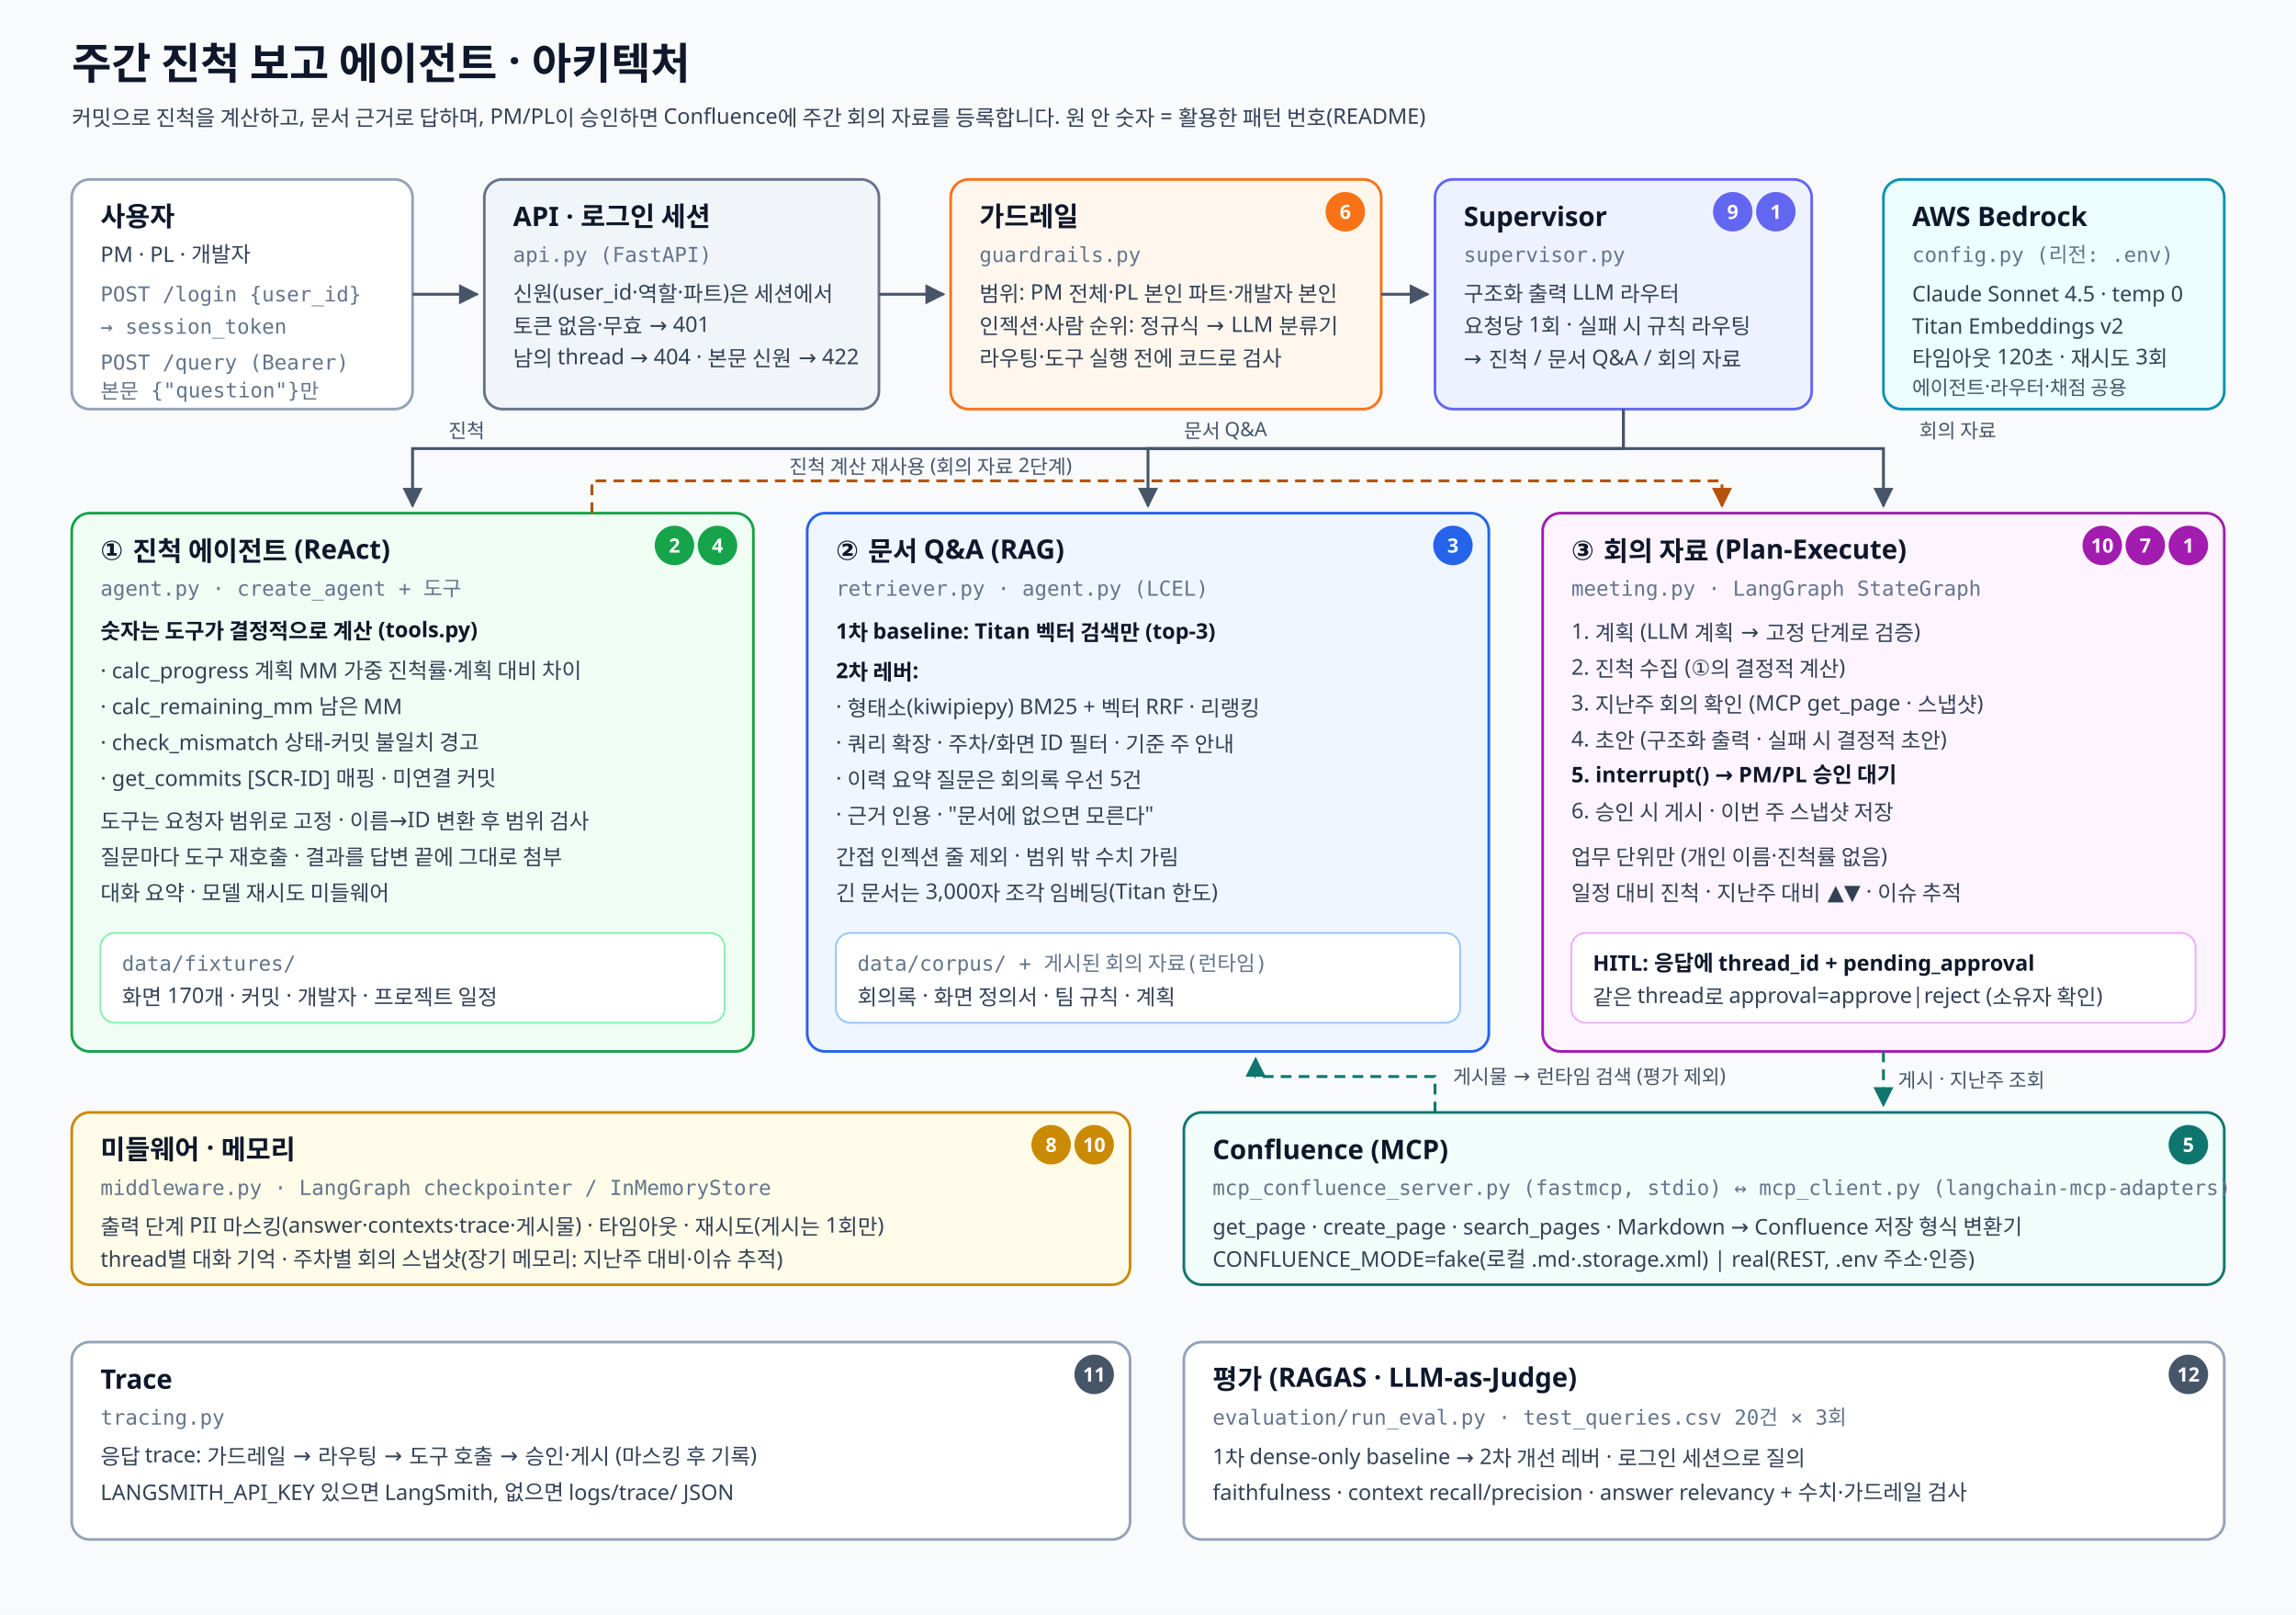
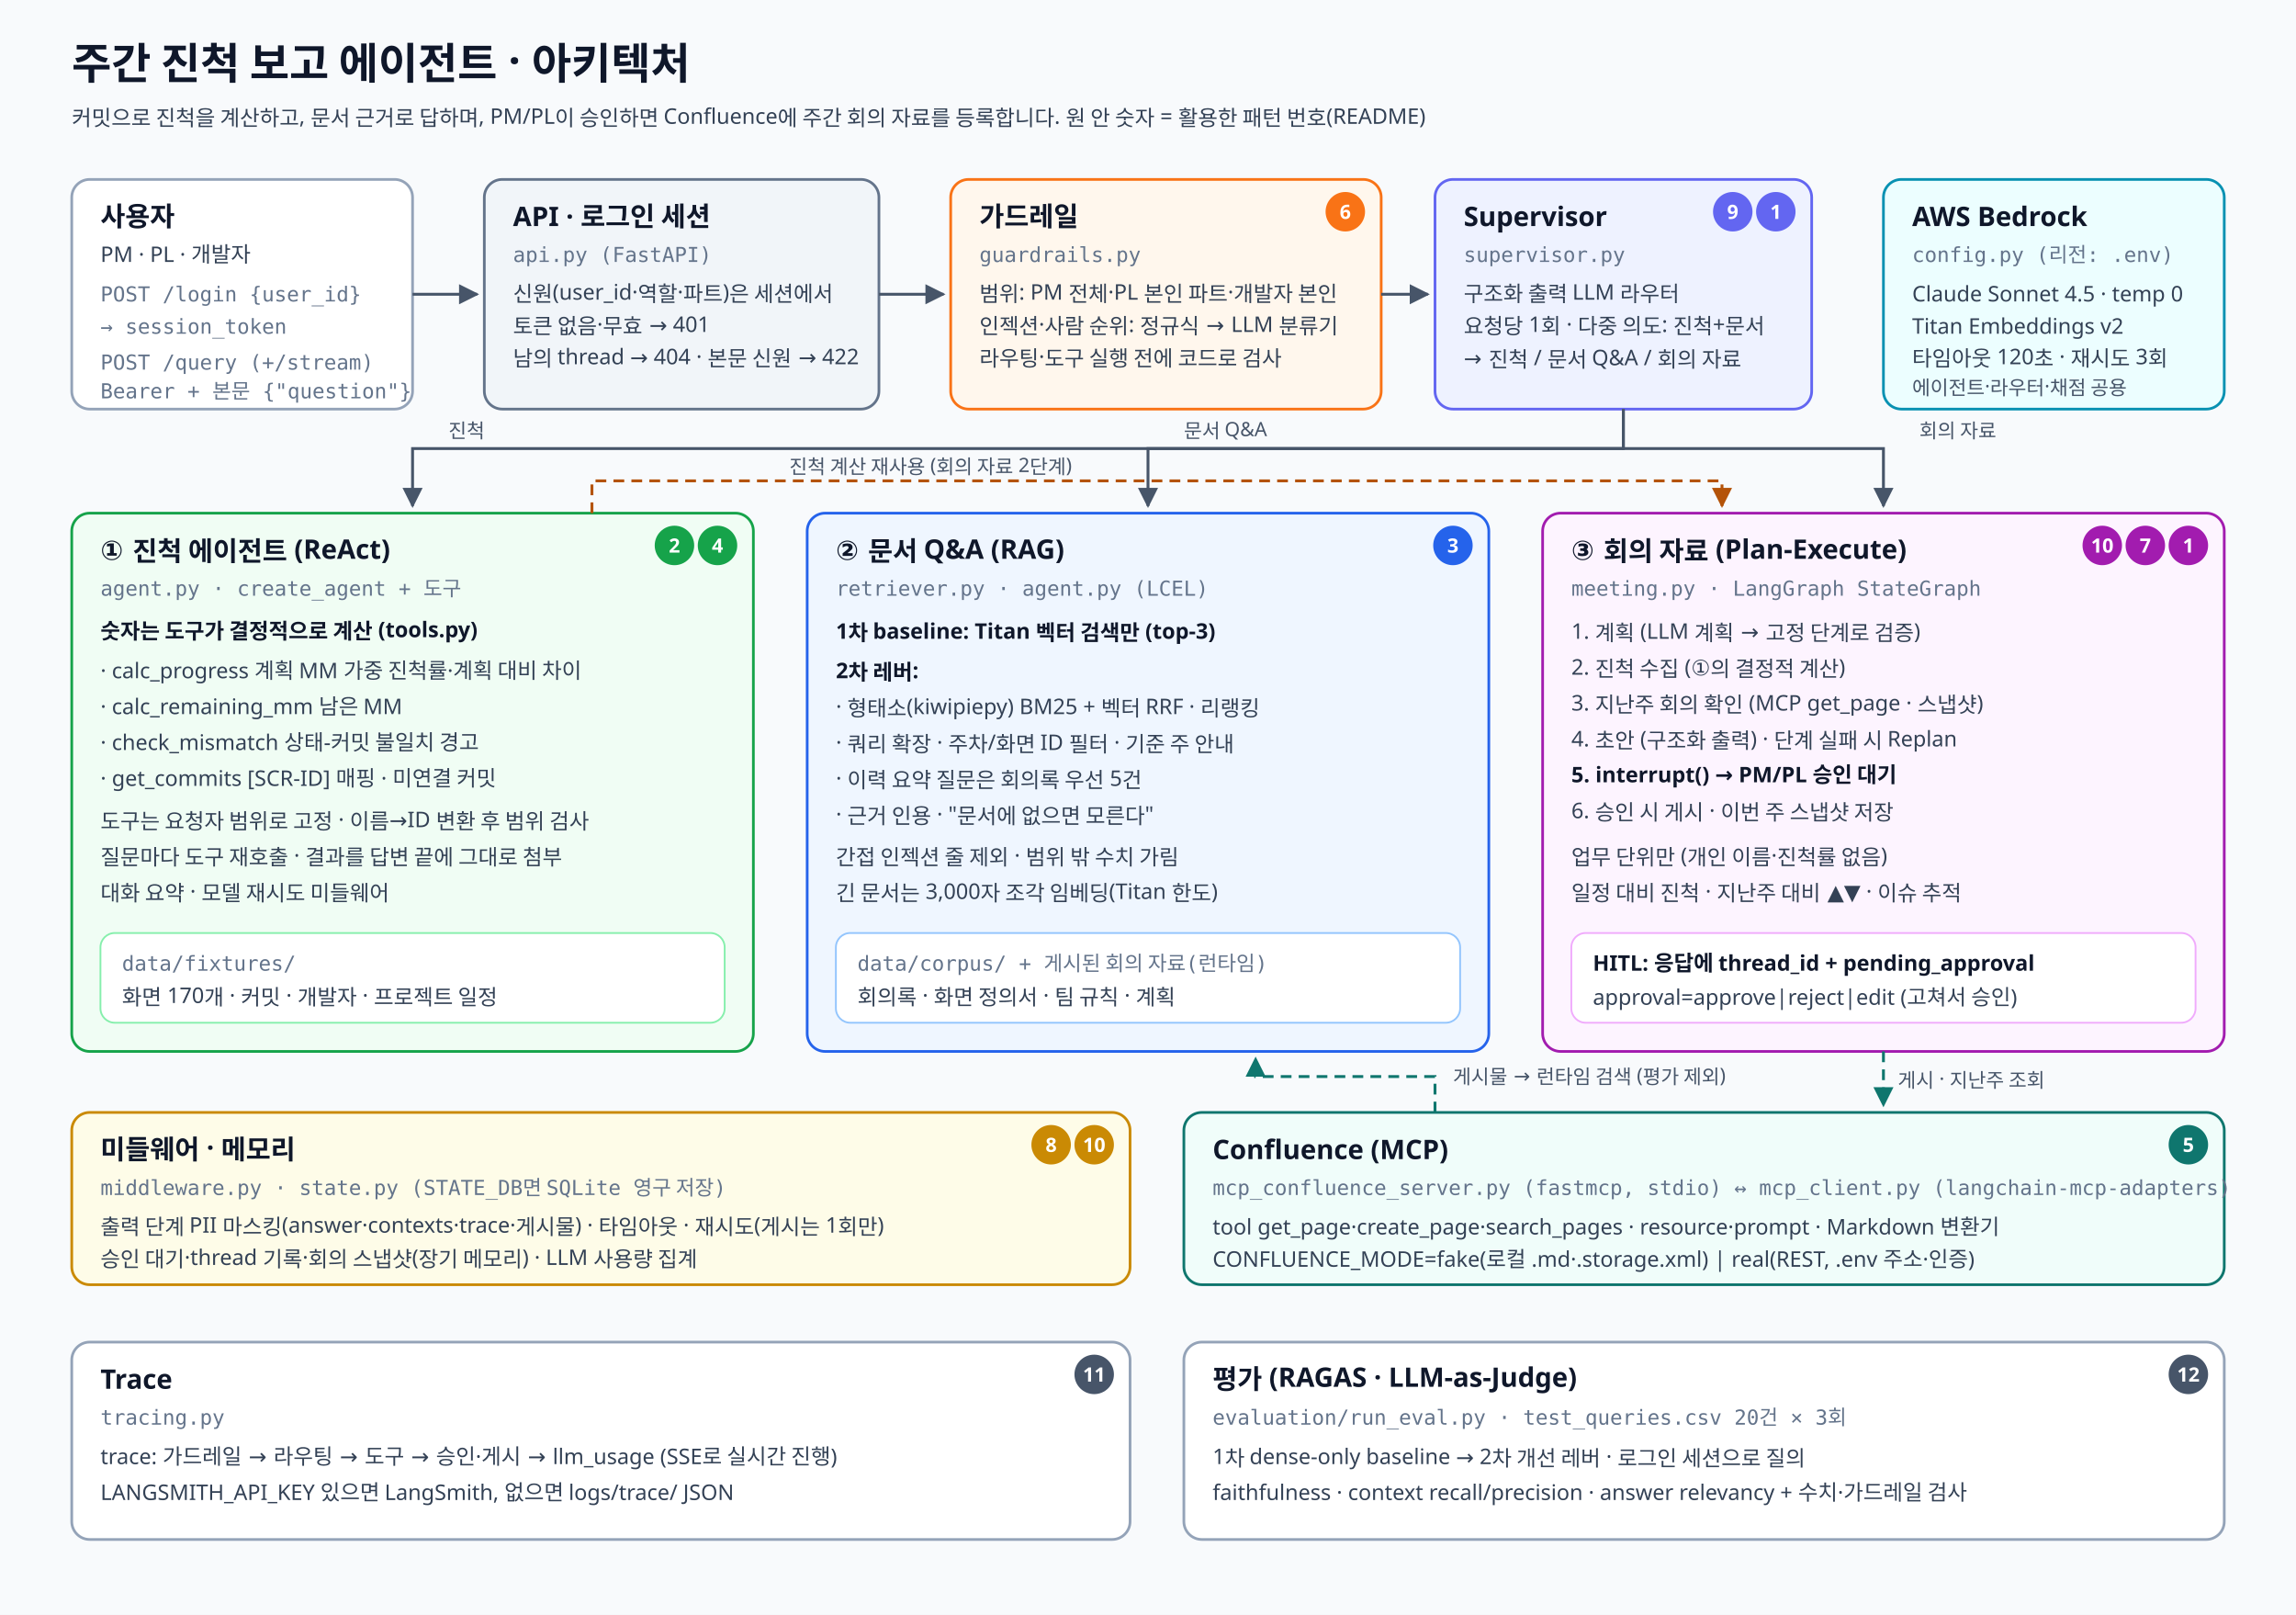
<svg xmlns="http://www.w3.org/2000/svg" width="1280" height="900" viewBox="0 0 1280 900" font-family="'Malgun Gothic','Apple SD Gothic Neo','Noto Sans KR',sans-serif">
  <defs>
    <marker id="arr" viewBox="0 0 10 10" refX="9" refY="5" markerWidth="7" markerHeight="7" orient="auto-start-reverse">
      <path d="M0,0 L10,5 L0,10 z" fill="#475569" />
    </marker>
    <marker id="arrG" viewBox="0 0 10 10" refX="9" refY="5" markerWidth="7" markerHeight="7" orient="auto-start-reverse">
      <path d="M0,0 L10,5 L0,10 z" fill="#b45309" />
    </marker>
    <marker id="arrB" viewBox="0 0 10 10" refX="9" refY="5" markerWidth="7" markerHeight="7" orient="auto-start-reverse">
      <path d="M0,0 L10,5 L0,10 z" fill="#0f766e" />
    </marker>
    <style>
      .box{fill:#ffffff;stroke:#94a3b8;stroke-width:1.5}
      .t{font-size:15px;font-weight:700;fill:#0f172a}
      .f{font-size:11.5px;fill:#64748b;font-family:Consolas,'D2Coding',monospace}
      .s{font-size:12px;fill:#334155}
      .b{font-size:12px;fill:#0f172a;font-weight:700}
      .p{font-size:11px;font-weight:700;fill:#ffffff}
      .lb{font-size:11px;fill:#475569}
      .ln{stroke:#475569;stroke-width:1.6;fill:none;marker-end:url(#arr)}
      .lg{stroke:#b45309;stroke-width:1.6;fill:none;stroke-dasharray:6 4;marker-end:url(#arrG)}
      .lr{stroke:#0f766e;stroke-width:1.6;fill:none;stroke-dasharray:6 4;marker-end:url(#arrB)}
    </style>
  </defs>
  <rect width="1280" height="900" fill="#f8fafc" />
  <text x="40" y="44" font-size="24" font-weight="800" fill="#0f172a">주간 진척 보고 에이전트 · 아키텍처</text>
  <text x="40" y="70" class="s">커밋으로 진척을 계산하고, 문서 근거로 답하며, PM/PL이 승인하면 Confluence에 주간 회의 자료를 등록합니다. 원 안 숫자 = 활용한 패턴 번호(README)</text>
  <rect x="40" y="100" width="190" height="128" rx="10" class="box" />
  <text x="56" y="126" class="t">사용자</text>
  <text x="56" y="146" class="s">PM · PL · 개발자</text>
  <text x="56" y="168" class="f">POST /login {user_id}</text>
  <text x="56" y="186" class="f">→ session_token</text>
-   <text x="56" y="206" class="f">POST /query (Bearer)</text>
-   <text x="56" y="222" class="f">본문 {"question"}만</text>
+   <text x="56" y="206" class="f">POST /query (+/stream)</text>
+   <text x="56" y="222" class="f">Bearer + 본문 {"question"}</text>
  <rect x="270" y="100" width="220" height="128" rx="10" fill="#f1f5f9" stroke="#64748b" stroke-width="1.5" />
  <text x="286" y="126" class="t">API · 로그인 세션</text>
  <text x="286" y="146" class="f">api.py (FastAPI)</text>
  <text x="286" y="168" class="s">신원(user_id·역할·파트)은 세션에서</text>
  <text x="286" y="186" class="s">토큰 없음·무효 → 401</text>
  <text x="286" y="204" class="s">남의 thread → 404 · 본문 신원 → 422</text>
  <rect x="530" y="100" width="240" height="128" rx="10" fill="#fff7ed" stroke="#f97316" stroke-width="1.5" />
  <text x="546" y="126" class="t">가드레일</text>
  <text x="546" y="146" class="f">guardrails.py</text>
  <text x="546" y="168" class="s">범위: PM 전체·PL 본인 파트·개발자 본인</text>
  <text x="546" y="186" class="s">인젝션·사람 순위: 정규식 → LLM 분류기</text>
  <text x="546" y="204" class="s">라우팅·도구 실행 전에 코드로 검사</text>
  <circle cx="750" cy="118" r="11" fill="#f97316" />
  <text x="750" y="122" text-anchor="middle" class="p">6</text>
  <rect x="800" y="100" width="210" height="128" rx="10" fill="#eef2ff" stroke="#6366f1" stroke-width="1.5" />
  <text x="816" y="126" class="t">Supervisor</text>
  <text x="816" y="146" class="f">supervisor.py</text>
  <text x="816" y="168" class="s">구조화 출력 LLM 라우터</text>
-   <text x="816" y="186" class="s">요청당 1회 · 실패 시 규칙 라우팅</text>
+   <text x="816" y="186" class="s">요청당 1회 · 다중 의도: 진척+문서</text>
  <text x="816" y="204" class="s">→ 진척 / 문서 Q&amp;A / 회의 자료</text>
  <circle cx="966" cy="118" r="11" fill="#6366f1" />
  <text x="966" y="122" text-anchor="middle" class="p">9</text>
  <circle cx="990" cy="118" r="11" fill="#6366f1" />
  <text x="990" y="122" text-anchor="middle" class="p">1</text>
  <rect x="1050" y="100" width="190" height="128" rx="10" fill="#ecfeff" stroke="#0891b2" stroke-width="1.5" />
  <text x="1066" y="126" class="t">AWS Bedrock</text>
  <text x="1066" y="146" class="f">config.py (리전: .env)</text>
  <text x="1066" y="168" class="s">Claude Sonnet 4.5 · temp 0</text>
  <text x="1066" y="186" class="s">Titan Embeddings v2</text>
  <text x="1066" y="204" class="s">타임아웃 120초 · 재시도 3회</text>
  <text x="1066" y="220" class="lb">에이전트·라우터·채점 공용</text>
  <line x1="230" y1="164" x2="266" y2="164" class="ln" />
  <line x1="490" y1="164" x2="526" y2="164" class="ln" />
  <line x1="770" y1="164" x2="796" y2="164" class="ln" />
  <path d="M905,228 L905,250 L230,250 L230,282" class="ln" />
  <path d="M905,250 L640,250 L640,282" class="ln" />
  <path d="M905,228 L905,250 L1050,250 L1050,282" class="ln" />
  <text x="250" y="244" class="lb">진척</text>
  <text x="660" y="244" class="lb">문서 Q&amp;A</text>
  <text x="1070" y="244" class="lb">회의 자료</text>
  <rect x="40" y="286" width="380" height="300" rx="10" fill="#f0fdf4" stroke="#16a34a" stroke-width="1.5" />
  <text x="56" y="312" class="t">① 진척 에이전트 (ReAct)</text>
  <text x="56" y="332" class="f">agent.py · create_agent + 도구</text>
  <text x="56" y="356" class="b">숫자는 도구가 결정적으로 계산 (tools.py)</text>
  <text x="56" y="378" class="s">· calc_progress  계획 MM 가중 진척률·계획 대비 차이</text>
  <text x="56" y="398" class="s">· calc_remaining_mm  남은 MM</text>
  <text x="56" y="418" class="s">· check_mismatch  상태-커밋 불일치 경고</text>
  <text x="56" y="438" class="s">· get_commits  [SCR-ID] 매핑 · 미연결 커밋</text>
  <text x="56" y="462" class="s">도구는 요청자 범위로 고정 · 이름→ID 변환 후 범위 검사</text>
  <text x="56" y="482" class="s">질문마다 도구 재호출 · 결과를 답변 끝에 그대로 첨부</text>
  <text x="56" y="502" class="s">대화 요약 · 모델 재시도 미들웨어</text>
  <rect x="56" y="520" width="348" height="50" rx="8" fill="#ffffff" stroke="#86efac" />
  <text x="68" y="541" class="f">data/fixtures/</text>
  <text x="68" y="560" class="s">화면 170개 · 커밋 · 개발자 · 프로젝트 일정</text>
  <circle cx="376" cy="304" r="11" fill="#16a34a" />
  <text x="376" y="308" text-anchor="middle" class="p">2</text>
  <circle cx="400" cy="304" r="11" fill="#16a34a" />
  <text x="400" y="308" text-anchor="middle" class="p">4</text>
  <rect x="450" y="286" width="380" height="300" rx="10" fill="#eff6ff" stroke="#2563eb" stroke-width="1.5" />
  <text x="466" y="312" class="t">② 문서 Q&amp;A (RAG)</text>
  <text x="466" y="332" class="f">retriever.py · agent.py (LCEL)</text>
  <text x="466" y="356" class="b">1차 baseline: Titan 벡터 검색만 (top-3)</text>
  <text x="466" y="378" class="b">2차 레버:</text>
  <text x="466" y="398" class="s">· 형태소(kiwipiepy) BM25 + 벡터 RRF · 리랭킹</text>
  <text x="466" y="418" class="s">· 쿼리 확장 · 주차/화면 ID 필터 · 기준 주 안내</text>
  <text x="466" y="438" class="s">· 이력 요약 질문은 회의록 우선 5건</text>
  <text x="466" y="458" class="s">· 근거 인용 · "문서에 없으면 모른다"</text>
  <text x="466" y="482" class="s">간접 인젝션 줄 제외 · 범위 밖 수치 가림</text>
  <text x="466" y="502" class="s">긴 문서는 3,000자 조각 임베딩(Titan 한도)</text>
  <rect x="466" y="520" width="348" height="50" rx="8" fill="#ffffff" stroke="#93c5fd" />
  <text x="478" y="541" class="f">data/corpus/ + 게시된 회의 자료(런타임)</text>
  <text x="478" y="560" class="s">회의록 · 화면 정의서 · 팀 규칙 · 계획</text>
  <circle cx="810" cy="304" r="11" fill="#2563eb" />
  <text x="810" y="308" text-anchor="middle" class="p">3</text>
  <rect x="860" y="286" width="380" height="300" rx="10" fill="#fdf4ff" stroke="#a21caf" stroke-width="1.5" />
  <text x="876" y="312" class="t">③ 회의 자료 (Plan-Execute)</text>
  <text x="876" y="332" class="f">meeting.py · LangGraph StateGraph</text>
  <text x="876" y="356" class="s">1. 계획 (LLM 계획 → 고정 단계로 검증)</text>
  <text x="876" y="376" class="s">2. 진척 수집 (①의 결정적 계산)</text>
  <text x="876" y="396" class="s">3. 지난주 회의 확인 (MCP get_page · 스냅샷)</text>
-   <text x="876" y="416" class="s">4. 초안 (구조화 출력 · 실패 시 결정적 초안)</text>
+   <text x="876" y="416" class="s">4. 초안 (구조화 출력) · 단계 실패 시 Replan</text>
  <text x="876" y="436" class="b">5. interrupt() → PM/PL 승인 대기</text>
  <text x="876" y="456" class="s">6. 승인 시 게시 · 이번 주 스냅샷 저장</text>
  <text x="876" y="482" class="s">업무 단위만 (개인 이름·진척률 없음)</text>
  <text x="876" y="502" class="s">일정 대비 진척 · 지난주 대비 ▲▼ · 이슈 추적</text>
  <rect x="876" y="520" width="348" height="50" rx="8" fill="#ffffff" stroke="#f0abfc" />
  <text x="888" y="541" class="b">HITL: 응답에 thread_id + pending_approval</text>
-   <text x="888" y="560" class="s">같은 thread로 approval=approve|reject (소유자 확인)</text>
+   <text x="888" y="560" class="s">approval=approve|reject|edit (고쳐서 승인)</text>
  <circle cx="1172" cy="304" r="11" fill="#a21caf" />
  <text x="1172" y="308" text-anchor="middle" class="p">10</text>
  <circle cx="1196" cy="304" r="11" fill="#a21caf" />
  <text x="1196" y="308" text-anchor="middle" class="p">7</text>
  <circle cx="1220" cy="304" r="11" fill="#a21caf" />
  <text x="1220" y="308" text-anchor="middle" class="p">1</text>
  <path d="M330,286 L330,268 L960,268 L960,282" class="lg" />
  <text x="440" y="264" class="lb" fill="#b45309">진척 계산 재사용 (회의 자료 2단계)</text>
  <rect x="40" y="620" width="590" height="96" rx="10" fill="#fefce8" stroke="#ca8a04" stroke-width="1.5" />
  <text x="56" y="646" class="t">미들웨어 · 메모리</text>
-   <text x="56" y="666" class="f">middleware.py · LangGraph checkpointer / InMemoryStore</text>
+   <text x="56" y="666" class="f">middleware.py · state.py (STATE_DB면 SQLite 영구 저장)</text>
  <text x="56" y="688" class="s">출력 단계 PII 마스킹(answer·contexts·trace·게시물) · 타임아웃 · 재시도(게시는 1회만)</text>
-   <text x="56" y="706" class="s">thread별 대화 기억 · 주차별 회의 스냅샷(장기 메모리: 지난주 대비·이슈 추적)</text>
+   <text x="56" y="706" class="s">승인 대기·thread 기록·회의 스냅샷(장기 메모리) · LLM 사용량 집계</text>
  <circle cx="586" cy="638" r="11" fill="#ca8a04" />
  <text x="586" y="642" text-anchor="middle" class="p">8</text>
  <circle cx="610" cy="638" r="11" fill="#ca8a04" />
  <text x="610" y="642" text-anchor="middle" class="p">10</text>
  <rect x="660" y="620" width="580" height="96" rx="10" fill="#f0fdfa" stroke="#0f766e" stroke-width="1.5" />
  <text x="676" y="646" class="t">Confluence (MCP)</text>
  <text x="676" y="666" class="f">mcp_confluence_server.py (fastmcp, stdio) ↔ mcp_client.py (langchain-mcp-adapters)</text>
-   <text x="676" y="688" class="s">get_page · create_page · search_pages · Markdown → Confluence 저장 형식 변환기</text>
+   <text x="676" y="688" class="s">tool get_page·create_page·search_pages · resource·prompt · Markdown 변환기</text>
  <text x="676" y="706" class="s">CONFLUENCE_MODE=fake(로컬 .md·.storage.xml) | real(REST, .env 주소·인증)</text>
  <circle cx="1220" cy="638" r="11" fill="#0f766e" />
  <text x="1220" y="642" text-anchor="middle" class="p">5</text>
  <path d="M1050,586 L1050,616" class="lr" />
  <text x="1058" y="606" class="lb" fill="#0f766e">게시 · 지난주 조회</text>
  <path d="M800,620 L800,600 L700,600 L700,590" class="lr" />
  <text x="810" y="604" class="lb" fill="#0f766e">게시물 → 런타임 검색 (평가 제외)</text>
  <rect x="40" y="748" width="590" height="110" rx="10" class="box" />
  <text x="56" y="774" class="t">Trace</text>
  <text x="56" y="794" class="f">tracing.py</text>
-   <text x="56" y="816" class="s">응답 trace: 가드레일 → 라우팅 → 도구 호출 → 승인·게시 (마스킹 후 기록)</text>
+   <text x="56" y="816" class="s">trace: 가드레일 → 라우팅 → 도구 → 승인·게시 → llm_usage (SSE로 실시간 진행)</text>
  <text x="56" y="836" class="s">LANGSMITH_API_KEY 있으면 LangSmith, 없으면 logs/trace/ JSON</text>
  <circle cx="610" cy="766" r="11" fill="#475569" />
  <text x="610" y="770" text-anchor="middle" class="p">11</text>
  <rect x="660" y="748" width="580" height="110" rx="10" class="box" />
  <text x="676" y="774" class="t">평가 (RAGAS · LLM-as-Judge)</text>
  <text x="676" y="794" class="f">evaluation/run_eval.py · test_queries.csv 20건 × 3회</text>
  <text x="676" y="816" class="s">1차 dense-only baseline → 2차 개선 레버 · 로그인 세션으로 질의</text>
  <text x="676" y="836" class="s">faithfulness · context recall/precision · answer relevancy + 수치·가드레일 검사</text>
  <circle cx="1220" cy="766" r="11" fill="#475569" />
  <text x="1220" y="770" text-anchor="middle" class="p">12</text>
</svg>
